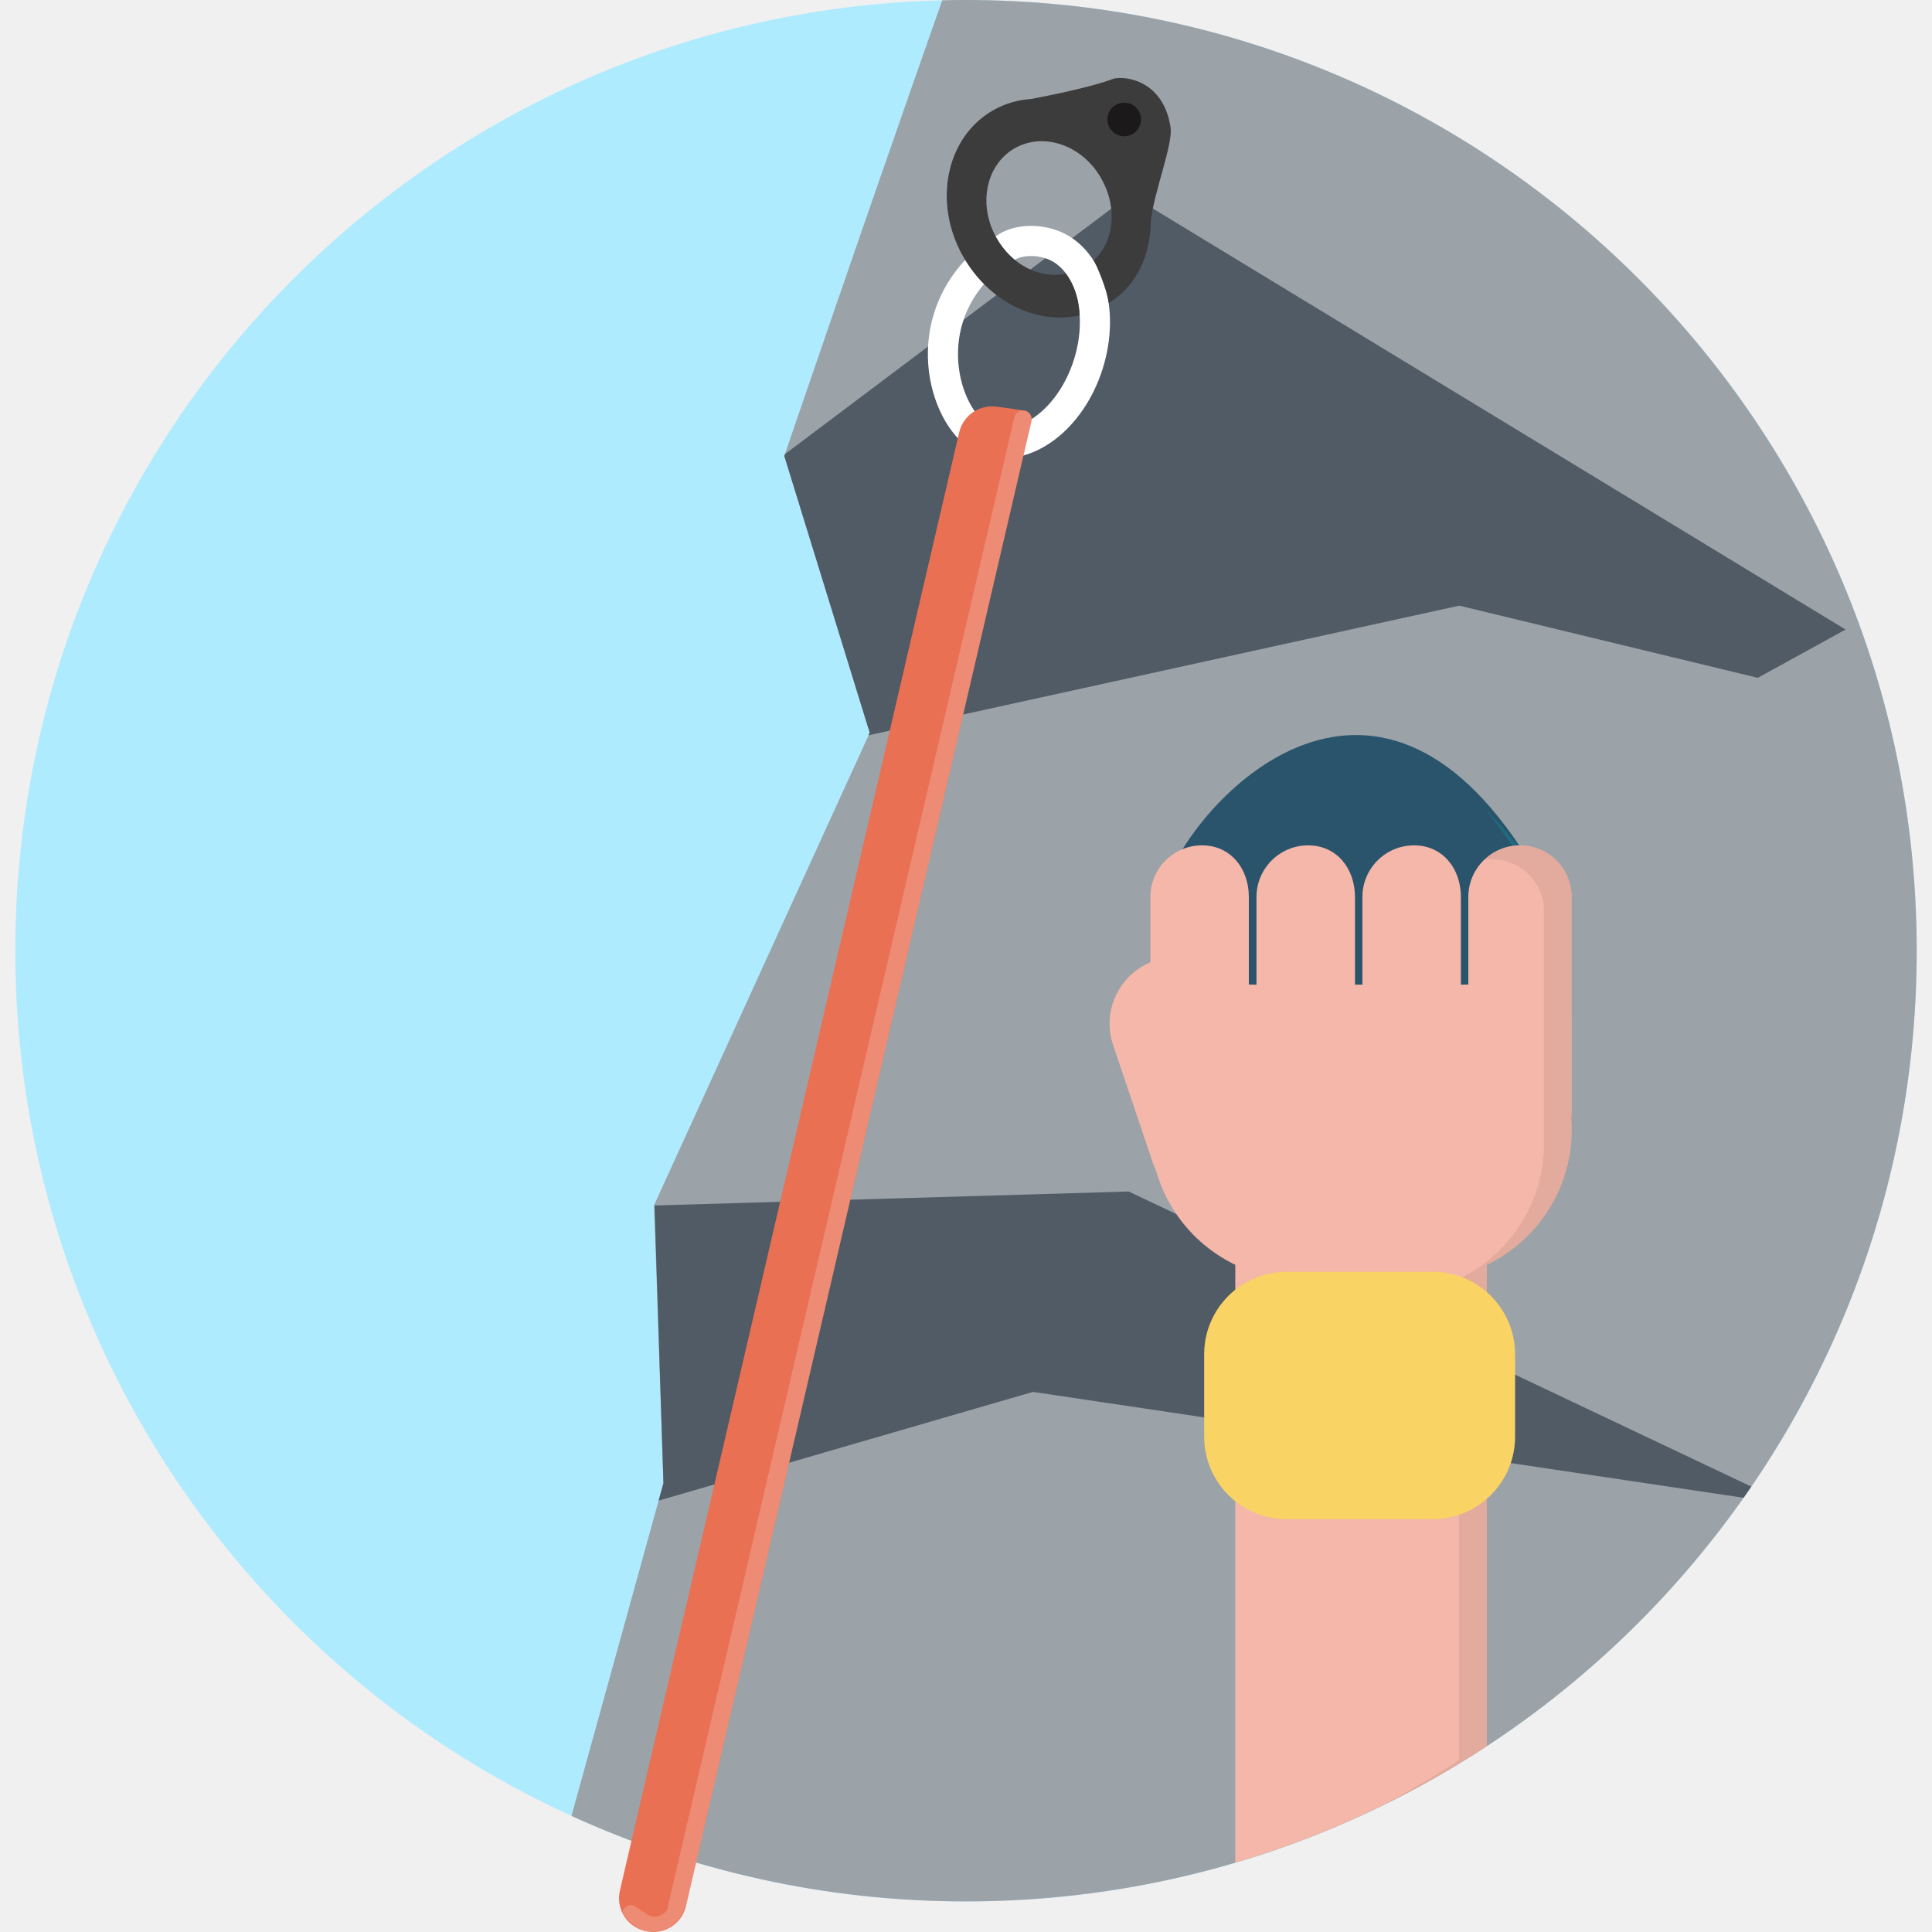
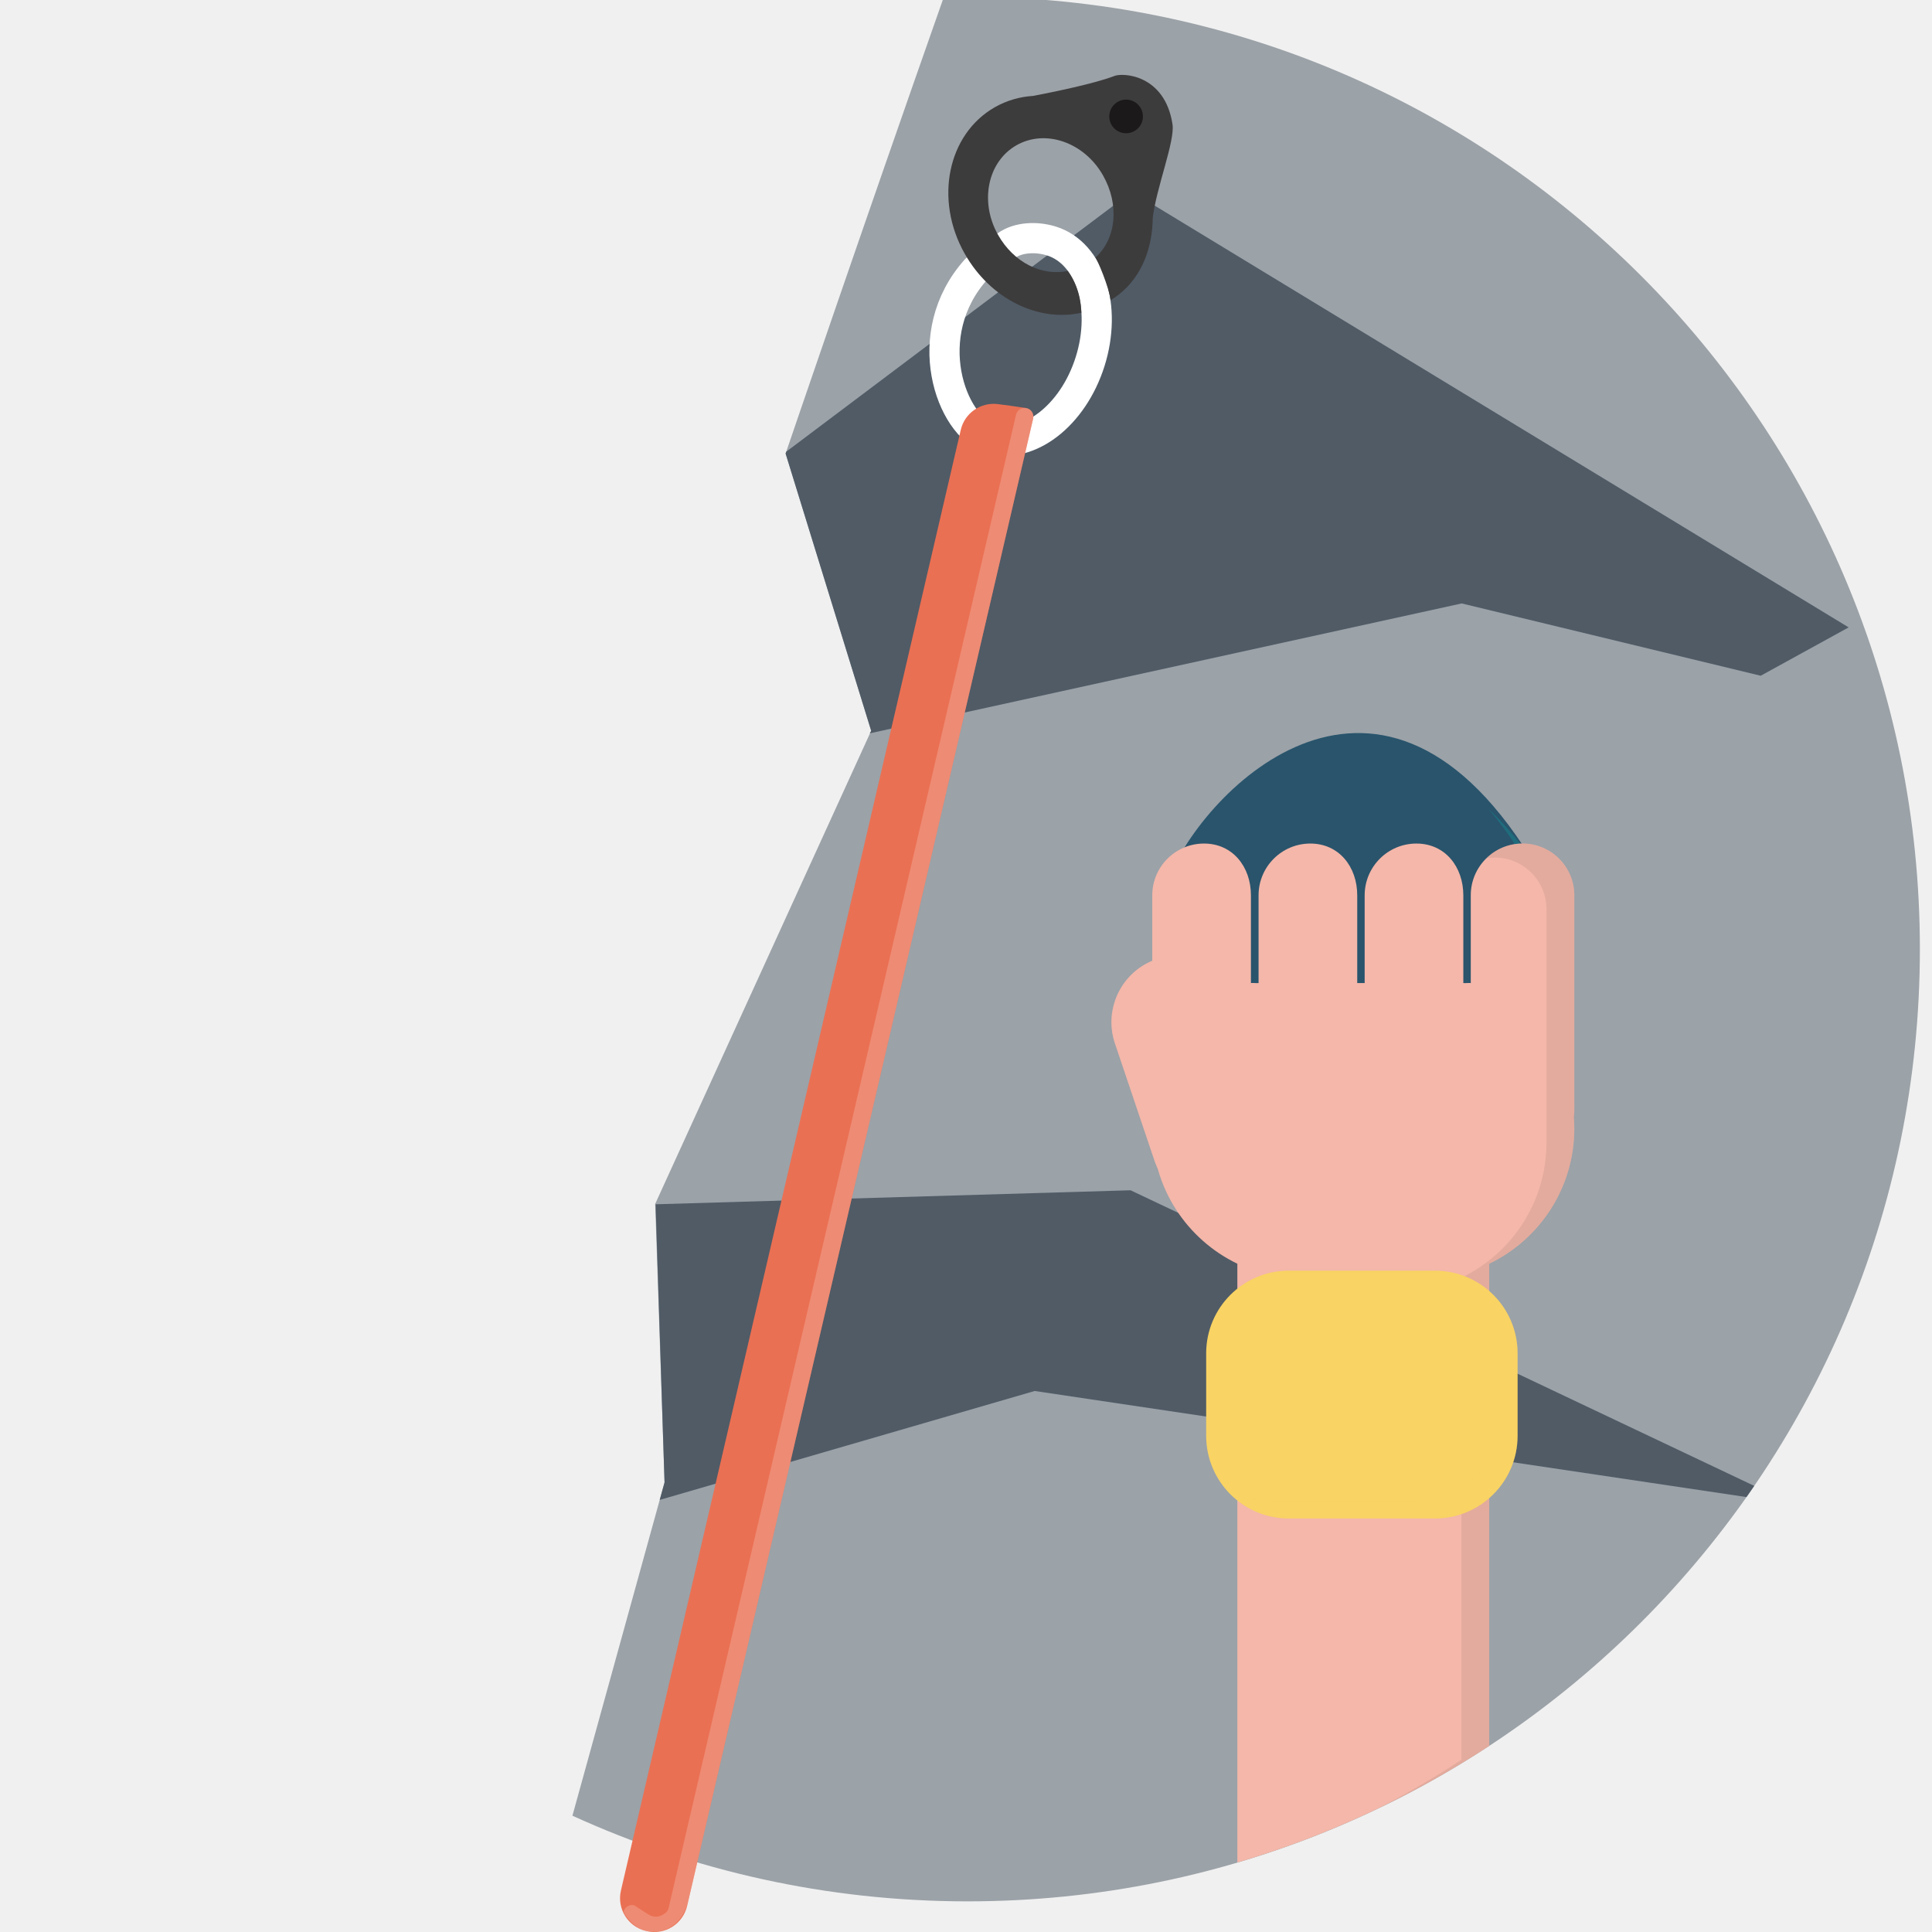
- <svg xmlns="http://www.w3.org/2000/svg" version="1.1" id="Capa_1" viewBox="0 0 423.703 423.703" xml:space="preserve">
-   <g>
-     <circle style="fill:#AFEBFF;" cx="211.852" cy="208.497" r="208.496" />
-     <path style="fill:#3D3C3C;" d="M252.384,48.436c0.721-6.43,4.885-16.804,4.332-20.491c-1.652-11.01-11.083-11.435-12.891-10.547   c-4.348,1.631-12.852,3.386-17.627,4.304c-2.898,0.177-5.744,0.978-8.367,2.467c-10.369,5.887-13.321,20.266-6.592,32.117   c6.729,11.851,20.589,16.685,30.958,10.797c5.936-3.37,9.427-9.527,10.077-16.396c0.005,0.015,0.011,0.029,0.015,0.044   c-0.005-0.086,0.002-0.188-0.001-0.277C252.345,49.788,252.382,49.115,252.384,48.436z M237.28,58.855   c-6.321,3.44-14.675,0.47-18.75-6.708c-4.116-7.249-2.31-16.044,4.032-19.646c6.343-3.601,14.821-0.644,18.936,6.604   c4.116,7.249,2.31,16.044-4.032,19.646C237.404,58.787,237.342,58.822,237.28,58.855" />
-     <path style="fill:#9BA2A8;" d="M420.347,208.497C420.347,93.347,327.002,0,211.853,0c-1.743,0-3.482,0.023-5.215,0.067   c-17.706,50.268-34.633,99.939-34.633,99.939l18.735,60.696l-47.294,103.595l2.054,60.97l-20.171,72.974   c26.358,12.039,55.656,18.753,86.524,18.753C327.002,416.994,420.347,323.646,420.347,208.497z" />
-     <path style="fill:#505B66;" d="M385.498,148.653l19.253-10.589L247.813,42.686l-75.668,56.909c-0.09,0.263-0.141,0.412-0.141,0.412   l18.735,60.696l-0.31,0.56l129.603-28.442L385.498,148.653z" />
-     <path style="fill:#505B66;" d="M247.531,261.306l-103.989,3.069l1.956,60.892l-1.058,3.833l82.099-23.85l155.841,23.226   c0.572-0.812,1.138-1.63,1.698-2.449L247.531,261.306z" />
-     <g>
-       <path style="fill:#29546C;" d="M255.453,194.056c6.641-18.805,45.52-60.251,79.564-5.781    C374.624,242.342,237.599,244.617,255.453,194.056z" />
-       <path style="opacity:0.25;fill:#00B5AE;" d="M335.017,188.275c-3.017-4.118-6.049-7.568-9.074-10.44    c1.163,1.392,2.324,2.868,3.484,4.451c36.755,50.173-61.508,63.091-74.949,10.226c-0.756,0.972-1.159,1.544-1.159,1.544    C263.466,246.822,374.624,242.342,335.017,188.275z" />
+ <svg xmlns="http://www.w3.org/2000/svg" width="423" height="423" viewBox="0 0 423 423">
+   <g id="Gruppe">
+     <path id="Pfad" fill="#3d3c3c" stroke="none" d="M 252.384 47.733 C 253.105 41.303 257.269 30.929 256.716 27.242 C 255.064 16.232 245.633 15.807 243.825 16.695 C 239.477 18.326 230.973 20.081 226.198 20.999 C 223.3 21.176 220.454 21.977 217.831 23.466 C 207.462 29.353 204.51 43.732 211.239 55.583 C 217.968 67.434 231.828 72.268 242.197 66.38 C 248.133 63.01 251.624 56.853 252.274 49.984 C 252.279 49.999 252.285 50.013 252.289 50.028 C 252.284 49.942 252.291 49.84 252.288 49.751 C 252.345 49.085 252.382 48.412 252.384 47.733 Z M 237.28 58.152 C 230.959 61.592 222.605 58.622 218.53 51.444 C 214.414 44.195 216.22 35.4 222.562 31.798 C 228.905 28.197 237.383 31.154 241.498 38.402 C 245.614 45.651 243.808 54.446 237.466 58.048 C 237.404 58.084 237.342 58.119 237.28 58.152" />
+     <path id="path1" fill="#9ba2a8" stroke="none" d="M 420.347 207.794 C 420.347 92.644 327.002 -0.703 211.853 -0.703 C 210.11 -0.703 208.371 -0.68 206.638 -0.636 C 188.932 49.632 172.005 99.303 172.005 99.303 L 190.74 159.999 L 143.446 263.594 L 145.5 324.564 L 125.329 397.538 C 151.687 409.577 180.985 416.291 211.853 416.291 C 327.002 416.291 420.347 322.943 420.347 207.794 Z" />
+     <path id="path2" fill="#505b66" stroke="none" d="M 385.498 147.95 L 404.751 137.361 L 247.813 41.983 L 172.145 98.892 C 172.055 99.155 172.004 99.304 172.004 99.304 L 190.739 160 L 190.429 160.56 L 320.032 132.118 L 385.498 147.95 Z" />
+     <path id="path3" fill="#505b66" stroke="none" d="M 247.531 260.603 L 143.542 263.672 L 145.498 324.564 L 144.44 328.397 L 226.539 304.547 L 382.38 327.773 C 382.952 326.961 383.518 326.143 384.078 325.324 L 247.531 260.603 Z" />
+     <g id="g1">
+       <path id="path4" fill="#29546c" stroke="none" d="M 255.453 193.353 C 262.094 174.548 300.973 133.102 335.017 187.572 C 374.624 241.639 237.599 243.914 255.453 193.353 Z" />
+       <path id="path5" fill="#00b5ae" stroke="none" opacity="0.25" d="M 335.017 187.572 C 332 183.454 328.968 180.004 325.943 177.132 C 327.106 178.524 328.267 180 329.427 181.583 C 366.182 231.756 267.919 244.674 254.478 191.809 C 253.722 192.781 253.319 193.353 253.319 193.353 C 263.466 246.119 374.624 241.639 335.017 187.572 Z" />
    </g>
-     <path style="fill:#F4B7A9;" d="M280.373,245.414c2.574,7.631-1.526,15.903-9.157,18.476l0,0   c-7.631,2.573-15.903-1.525-18.476-9.156l-8.624-25.57c-2.574-7.632,1.525-15.904,9.155-18.476l0,0   c7.631-2.573,15.903,1.525,18.478,9.156L280.373,245.414z" />
-     <path style="opacity:0.41;fill:#F4B7A9;" d="M280.373,245.414c2.574,7.631-1.526,15.903-9.157,18.476l0,0   c-7.631,2.573-15.903-1.525-18.476-9.156l-8.624-25.57c-2.574-7.632,1.525-15.904,9.155-18.476l0,0   c7.631-2.573,15.903,1.525,18.478,9.156L280.373,245.414z" />
-     <path style="fill:#F4B7A9;" d="M344.684,247.768c0-0.846-0.042-1.682-0.105-2.513c0.062-0.481,0.105-0.967,0.105-1.465v-47.063   c0-6.26-5.074-11.335-11.335-11.335s-11.335,5.075-11.335,11.335v19.209c-0.186-0.061-1.439,0.057-1.627,0v-19.209   c0-6.26-4.007-11.335-10.267-11.335c-6.26,0-11.335,5.075-11.335,11.335v19.209h-1.627v-19.209c0-6.26-4.007-11.335-10.267-11.335   c-6.26,0-11.335,5.075-11.335,11.335v19.209c-0.203,0.061-1.471-0.066-1.673,0v-19.209c0-6.26-4.007-11.335-10.267-11.335   c-6.26,0-11.335,5.075-11.335,11.335v47.063c0,0.498,0.043,0.984,0.105,1.465c-0.063,0.831-0.105,1.667-0.105,2.513   c0,13.047,7.607,24.317,18.628,29.618v131.109c19.762-5.827,38.301-14.501,55.145-25.551V277.387   C337.077,272.085,344.684,260.815,344.684,247.768z" />
-     <g style="opacity:0.39;">
-       <path style="fill:#C9978C;" d="M344.684,196.727c0-6.26-5.074-11.335-11.335-11.335c-3.077,0-5.864,1.231-7.906,3.222    c0.596-0.097,1.203-0.161,1.826-0.161c6.26,0,11.335,5.075,11.335,11.335c0,0,0,50.195,0,51.041    c0,13.047-7.607,24.317-18.628,29.618v105.558c-5.69,3.733-11.578,7.188-17.637,10.359c8.219-3.965,16.141-8.45,23.718-13.421    V277.387c11.021-5.301,18.628-16.572,18.628-29.618C344.684,246.922,344.684,196.727,344.684,196.727z" />
+     <path id="path6" fill="#f4b7a9" stroke="none" d="M 280.373 244.711 C 282.947 252.342 278.847 260.614 271.216 263.187 L 271.216 263.187 C 263.585 265.76 255.313 261.662 252.74 254.031 L 244.116 228.461 C 241.542 220.829 245.641 212.557 253.271 209.985 L 253.271 209.985 C 260.902 207.412 269.174 211.51 271.749 219.141 L 280.373 244.711 Z" />
+     <path id="path7" fill="#f4b7a9" stroke="none" opacity="0.41" d="M 280.373 244.711 C 282.947 252.342 278.847 260.614 271.216 263.187 L 271.216 263.187 C 263.585 265.76 255.313 261.662 252.74 254.031 L 244.116 228.461 C 241.542 220.829 245.641 212.557 253.271 209.985 L 253.271 209.985 C 260.902 207.412 269.174 211.51 271.749 219.141 L 280.373 244.711 Z" />
+     <path id="path8" fill="#f4b7a9" stroke="none" d="M 344.684 247.065 C 344.684 246.219 344.642 245.383 344.579 244.552 C 344.641 244.071 344.684 243.585 344.684 243.087 L 344.684 196.024 C 344.684 189.764 339.61 184.689 333.349 184.689 C 327.088 184.689 322.014 189.764 322.014 196.024 L 322.014 215.233 C 321.828 215.172 320.575 215.29 320.387 215.233 L 320.387 196.024 C 320.387 189.764 316.38 184.689 310.12 184.689 C 303.86 184.689 298.785 189.764 298.785 196.024 L 298.785 215.233 L 297.158 215.233 L 297.158 196.024 C 297.158 189.764 293.151 184.689 286.891 184.689 C 280.631 184.689 275.556 189.764 275.556 196.024 L 275.556 215.233 C 275.353 215.294 274.085 215.167 273.883 215.233 L 273.883 196.024 C 273.883 189.764 269.876 184.689 263.616 184.689 C 257.356 184.689 252.281 189.764 252.281 196.024 L 252.281 243.087 C 252.281 243.585 252.324 244.071 252.386 244.552 C 252.323 245.383 252.281 246.219 252.281 247.065 C 252.281 260.112 259.888 271.382 270.909 276.683 L 270.909 407.792 C 290.671 401.965 309.21 393.291 326.054 382.241 L 326.054 276.684 C 337.077 271.382 344.684 260.112 344.684 247.065 Z" />
+     <g id="g2" opacity="0.39">
+       <path id="path9" fill="#c9978c" stroke="none" d="M 344.684 196.024 C 344.684 189.764 339.61 184.689 333.349 184.689 C 330.272 184.689 327.485 185.92 325.443 187.911 C 326.039 187.814 326.646 187.75 327.269 187.75 C 333.529 187.75 338.604 192.825 338.604 199.085 C 338.604 199.085 338.604 249.28 338.604 250.126 C 338.604 263.173 330.997 274.443 319.976 279.744 L 319.976 385.302 C 314.286 389.035 308.398 392.49 302.339 395.661 C 310.558 391.696 318.48 387.211 326.057 382.24 L 326.057 276.684 C 337.078 271.383 344.685 260.112 344.685 247.066 C 344.684 246.219 344.684 196.024 344.684 196.024 Z" />
    </g>
-     <path style="fill:#F9D363;" d="M332.264,315.066c0,9.994-8.1,18.094-18.093,18.094h-31.995c-9.993,0-18.093-8.1-18.093-18.094   v-18.063c0-9.994,8.1-18.093,18.093-18.093h31.995c9.993,0,18.093,8.1,18.093,18.093V315.066z" />
-     <path style="opacity:0.26;fill:#F9D363;" d="M324.909,282.464c2.223,3.006,3.553,6.711,3.553,10.737v18.063   c0,9.994-8.1,18.094-18.093,18.094h-31.995c-4.026,0-7.732-1.331-10.738-3.554c3.296,4.455,8.572,7.357,14.54,7.357h31.995   c9.993,0,18.093-8.1,18.093-18.094v-18.063C332.264,291.036,329.363,285.759,324.909,282.464z" />
-     <path style="fill:none;stroke:#FFFFFF;stroke-width:6.609;stroke-linecap:round;stroke-linejoin:round;stroke-miterlimit:10;" d="   M220.324,54.485c2.68-1.92,6.719-2.012,9.911-1.007c8.416,2.65,12.195,14.463,8.441,26.385s-13.619,19.439-22.035,16.789   s-15.729-22.707-2.909-36.988L220.324,54.485z" />
-     <g>
-       <path style="fill:#3D3C3C;" d="M256.716,27.945c-1.652-11.01-11.083-11.435-12.891-10.547c-4.348,1.631-12.852,3.386-17.627,4.304    c-2.898,0.177-5.744,0.978-8.367,2.467c-10.369,5.887-13.321,20.266-6.592,32.117c5.639,9.932,16.124,14.992,25.528,12.886    c-0.091-0.291,0.155-4.816-2.983-9.147c-5.712,1.194-11.838-1.861-15.254-7.878c-4.116-7.249-2.31-16.044,4.032-19.646    c6.343-3.601,14.821-0.644,18.936,6.604c3.619,6.374,2.937,13.82-1.66,18.003c0.35,0.293,3.027,6.54,3.314,9.346    c5.579-3.435,8.494-9.128,9.122-15.766c0.005,0.015,0.011,0.029,0.015,0.044c-0.005-0.086,0.002-0.188-0.001-0.277    c0.057-0.668,0.093-1.341,0.096-2.02C253.106,42.007,257.27,31.632,256.716,27.945z" />
-       <circle style="fill:#1B1919;" cx="246.553" cy="26.196" r="3.683" />
+     <path id="path10" fill="#f9d363" stroke="none" d="M 332.264 314.363 C 332.264 324.357 324.164 332.457 314.171 332.457 L 282.176 332.457 C 272.183 332.457 264.083 324.357 264.083 314.363 L 264.083 296.3 C 264.083 286.306 272.183 278.207 282.176 278.207 L 314.171 278.207 C 324.164 278.207 332.264 286.307 332.264 296.3 L 332.264 314.363 Z" />
+     <path id="path11" fill="#f9d363" stroke="none" opacity="0.26" d="M 324.909 281.761 C 327.132 284.767 328.462 288.472 328.462 292.498 L 328.462 310.561 C 328.462 320.555 320.362 328.655 310.369 328.655 L 278.374 328.655 C 274.348 328.655 270.642 327.324 267.636 325.101 C 270.932 329.556 276.208 332.458 282.176 332.458 L 314.171 332.458 C 324.164 332.458 332.264 324.358 332.264 314.364 L 332.264 296.301 C 332.264 290.333 329.363 285.056 324.909 281.761 Z" />
+     <path id="path12" fill="none" stroke="#ffffff" stroke-width="6.609" stroke-linecap="round" stroke-linejoin="round" d="M 220.324 53.782 C 223.004 51.862 227.043 51.77 230.235 52.775 C 238.651 55.425 242.43 67.238 238.676 79.16 C 234.922 91.082 225.057 98.599 216.641 95.949 C 208.225 93.299 200.912 73.242 213.732 58.961 L 220.324 53.782 Z" />
+     <g id="g3">
+       <path id="path13" fill="#3d3c3c" stroke="none" d="M 256.716 27.242 C 255.064 16.232 245.633 15.807 243.825 16.695 C 239.477 18.326 230.973 20.081 226.198 20.999 C 223.3 21.176 220.454 21.977 217.831 23.466 C 207.462 29.353 204.51 43.732 211.239 55.583 C 216.878 65.515 227.363 70.575 236.767 68.469 C 236.676 68.178 236.922 63.653 233.784 59.322 C 228.072 60.516 221.946 57.461 218.53 51.444 C 214.414 44.195 216.22 35.4 222.562 31.798 C 228.905 28.197 237.383 31.154 241.498 38.402 C 245.117 44.776 244.435 52.222 239.838 56.405 C 240.188 56.698 242.865 62.945 243.152 65.751 C 248.731 62.316 251.646 56.623 252.274 49.985 C 252.279 50 252.285 50.014 252.289 50.029 C 252.284 49.943 252.291 49.841 252.288 49.752 C 252.345 49.084 252.381 48.411 252.384 47.732 C 253.106 41.304 257.27 30.929 256.716 27.242 Z" />
+       <path id="path14" fill="#1b1919" stroke="none" d="M 250.236 25.493 C 250.236 27.527 248.587 29.176 246.553 29.176 C 244.519 29.176 242.87 27.527 242.87 25.493 C 242.87 23.459 244.519 21.81 246.553 21.81 C 248.587 21.81 250.236 23.459 250.236 25.493 Z" />
    </g>
-     <g>
-       <path style="fill:#EA7053;" d="M218.495,89.18c-3.761-0.472-7.28,1.942-8.139,5.634l-66.558,286.073l-7.851,33.75    c-0.921,3.961,1.543,7.918,5.503,8.84l0.145,0.034c3.961,0.921,7.918-1.543,8.839-5.503l7.517-32.313L226.2,92.358    c0.25-1.075-0.463-2.144-1.553-2.314C222.606,89.727,220.555,89.438,218.495,89.18z" />
-       <path style="opacity:0.48;fill:#F2AA99;" d="M224.607,90.039c-0.983-0.152-1.92,0.486-2.145,1.454l-67.365,289.54l-8.748,37.607    c-0.125,0.538-0.771,1.074-1.509,1.431c-0.92,0.445-2.012,0.347-2.873-0.205l-3.134-2.012c-1.037-0.241-2.072,0.404-2.314,1.44    c0,0,1.001,2.352,4.069,3.982c5.32,1.488,9.03-1.759,10.08-6.276l7.282-31.306l68.248-293.335c0.25-1.075-0.463-2.145-1.554-2.315    C224.633,90.043,224.62,90.041,224.607,90.039z" />
+     <g id="g4">
+       <path id="path15" fill="#ea7053" stroke="none" d="M 218.495 88.477 C 214.734 88.005 211.215 90.419 210.356 94.111 L 143.798 380.184 L 135.947 413.934 C 135.026 417.895 137.49 421.852 141.45 422.774 L 141.595 422.808 C 145.556 423.729 149.513 421.265 150.434 417.305 L 157.951 384.992 L 226.2 91.655 C 226.45 90.58 225.737 89.511 224.647 89.341 C 222.606 89.024 220.555 88.735 218.495 88.477 Z" />
+       <path id="path16" fill="#f2aa99" stroke="none" opacity="0.48" d="M 224.607 89.336 C 223.624 89.184 222.687 89.822 222.462 90.79 L 155.097 380.33 L 146.349 417.937 C 146.224 418.475 145.578 419.011 144.84 419.368 C 143.92 419.813 142.828 419.715 141.967 419.163 L 138.833 417.151 C 137.796 416.91 136.761 417.555 136.519 418.591 C 136.519 418.591 137.52 420.943 140.588 422.573 C 145.908 424.061 149.618 420.814 150.668 416.297 L 157.95 384.991 L 226.198 91.656 C 226.448 90.581 225.735 89.511 224.644 89.341 C 224.633 89.34 224.62 89.338 224.607 89.336 Z" />
    </g>
  </g>
</svg>
